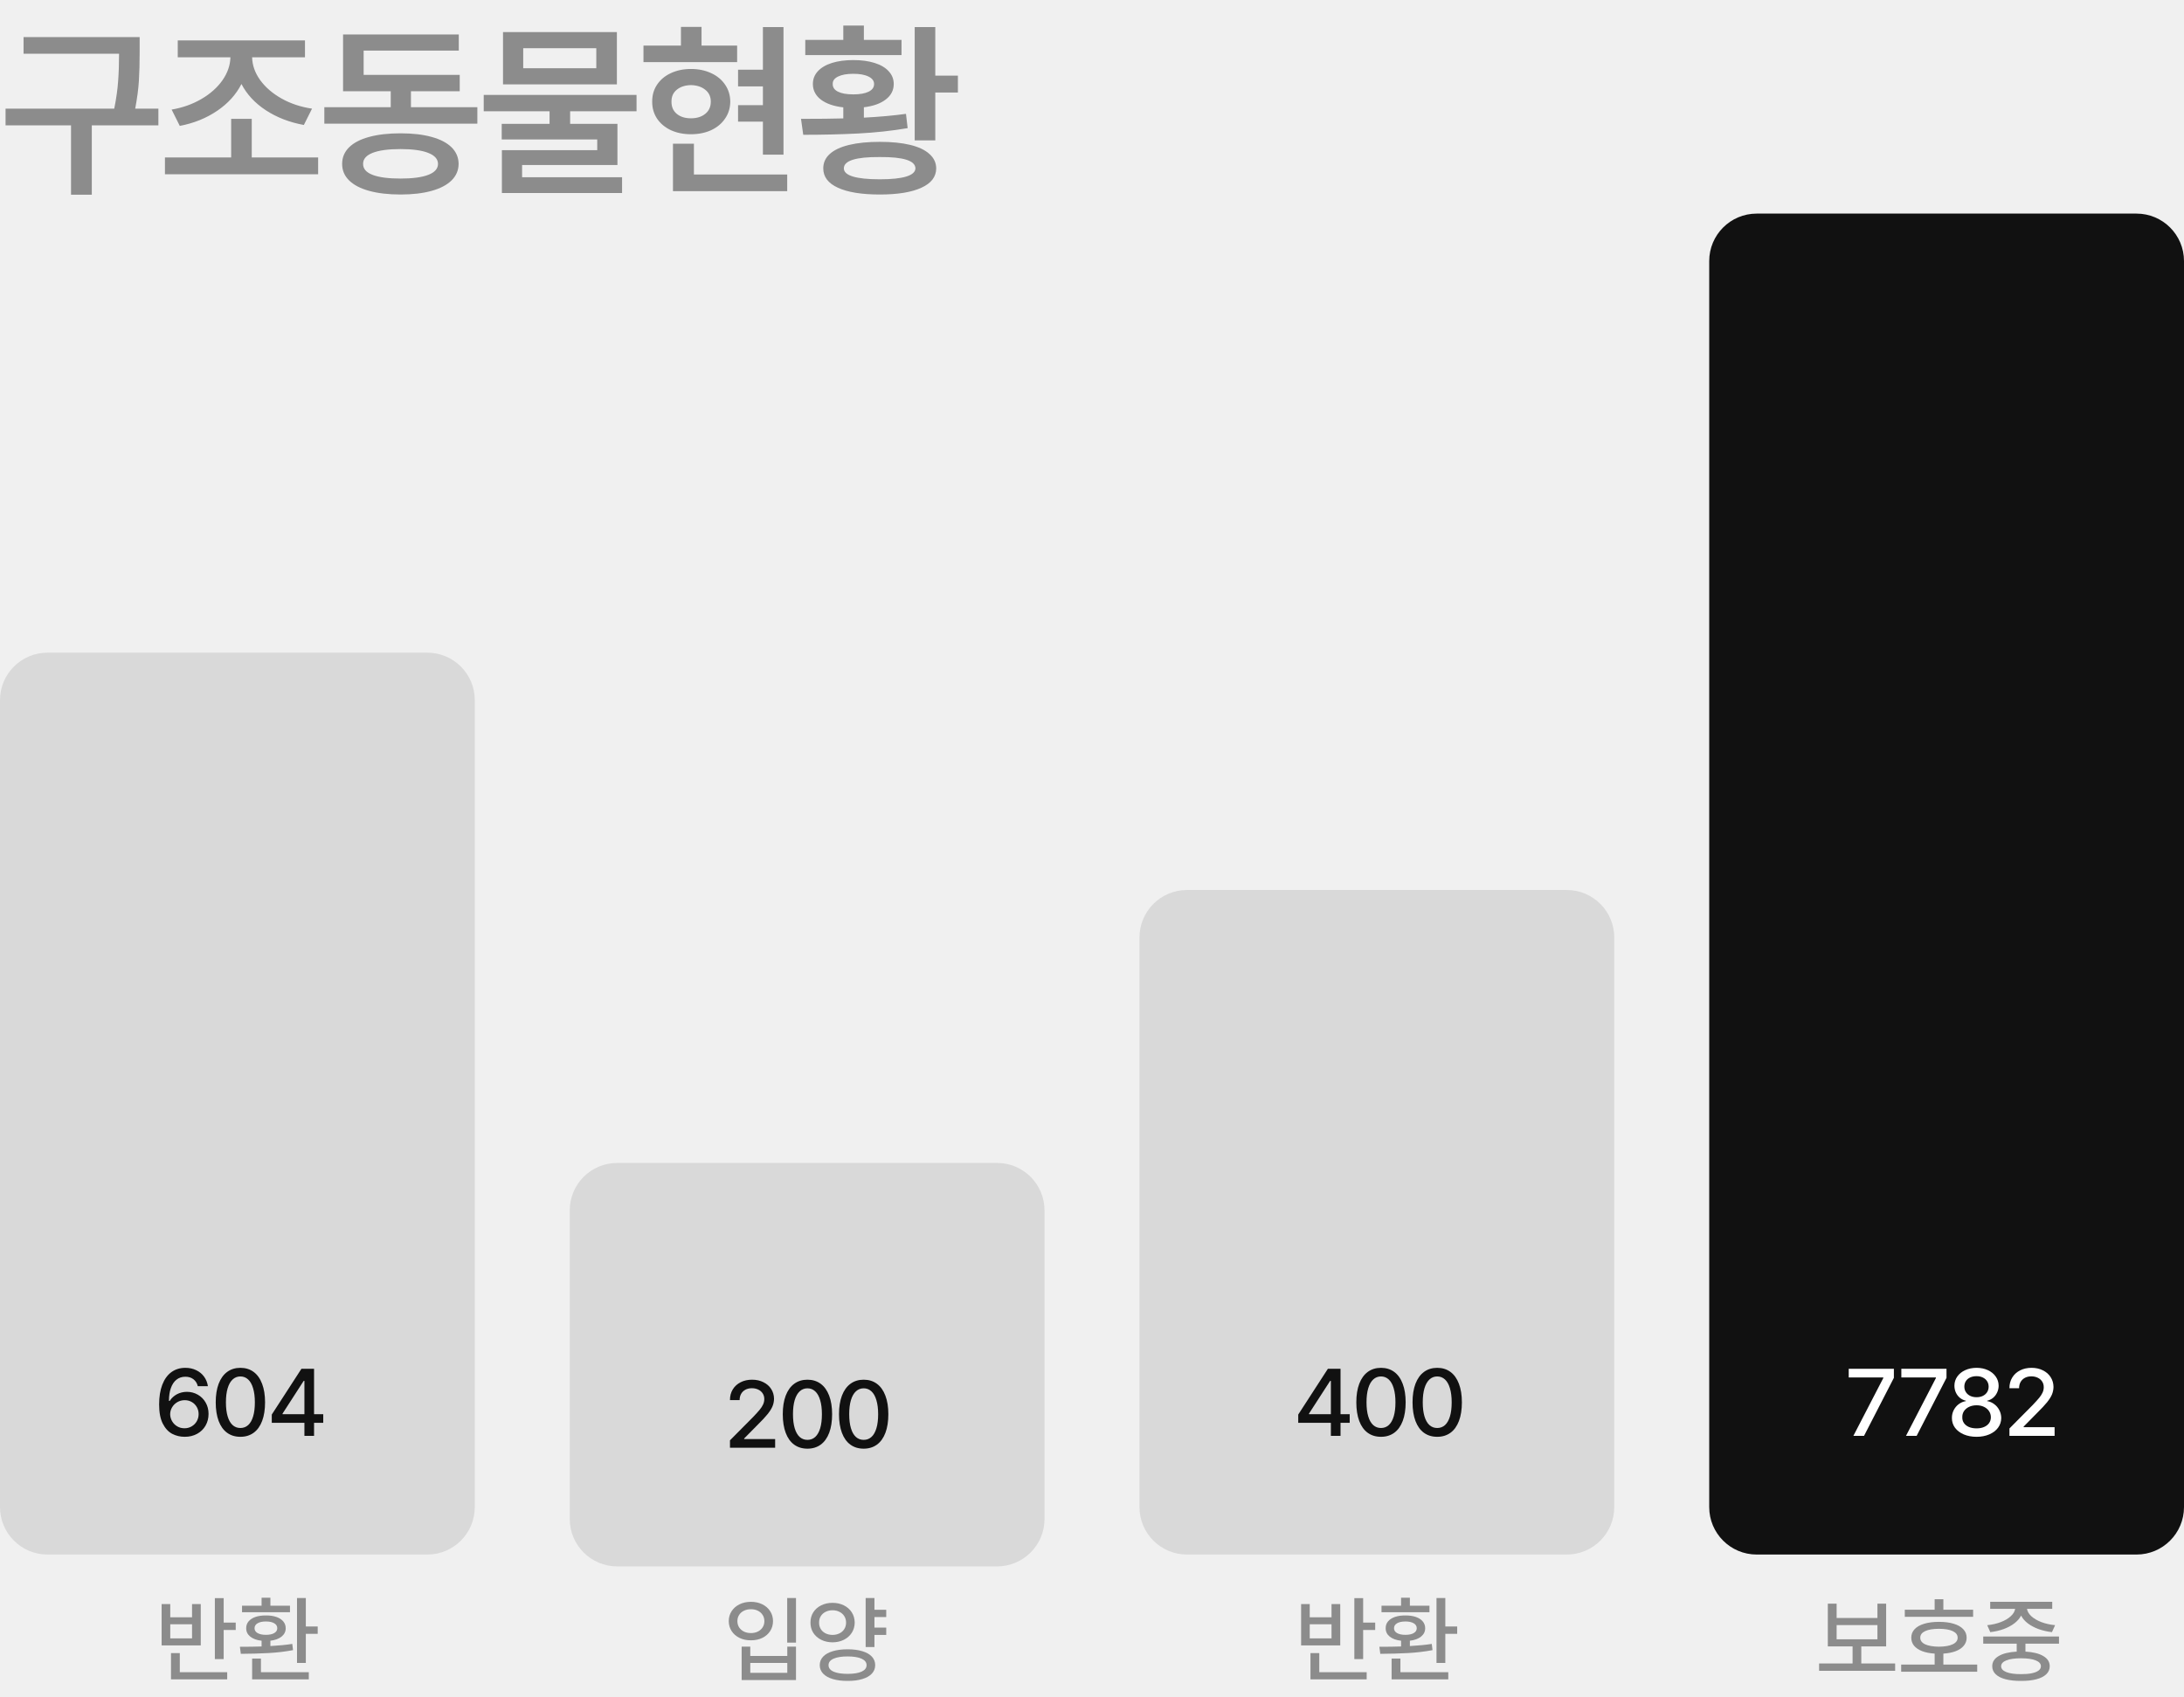
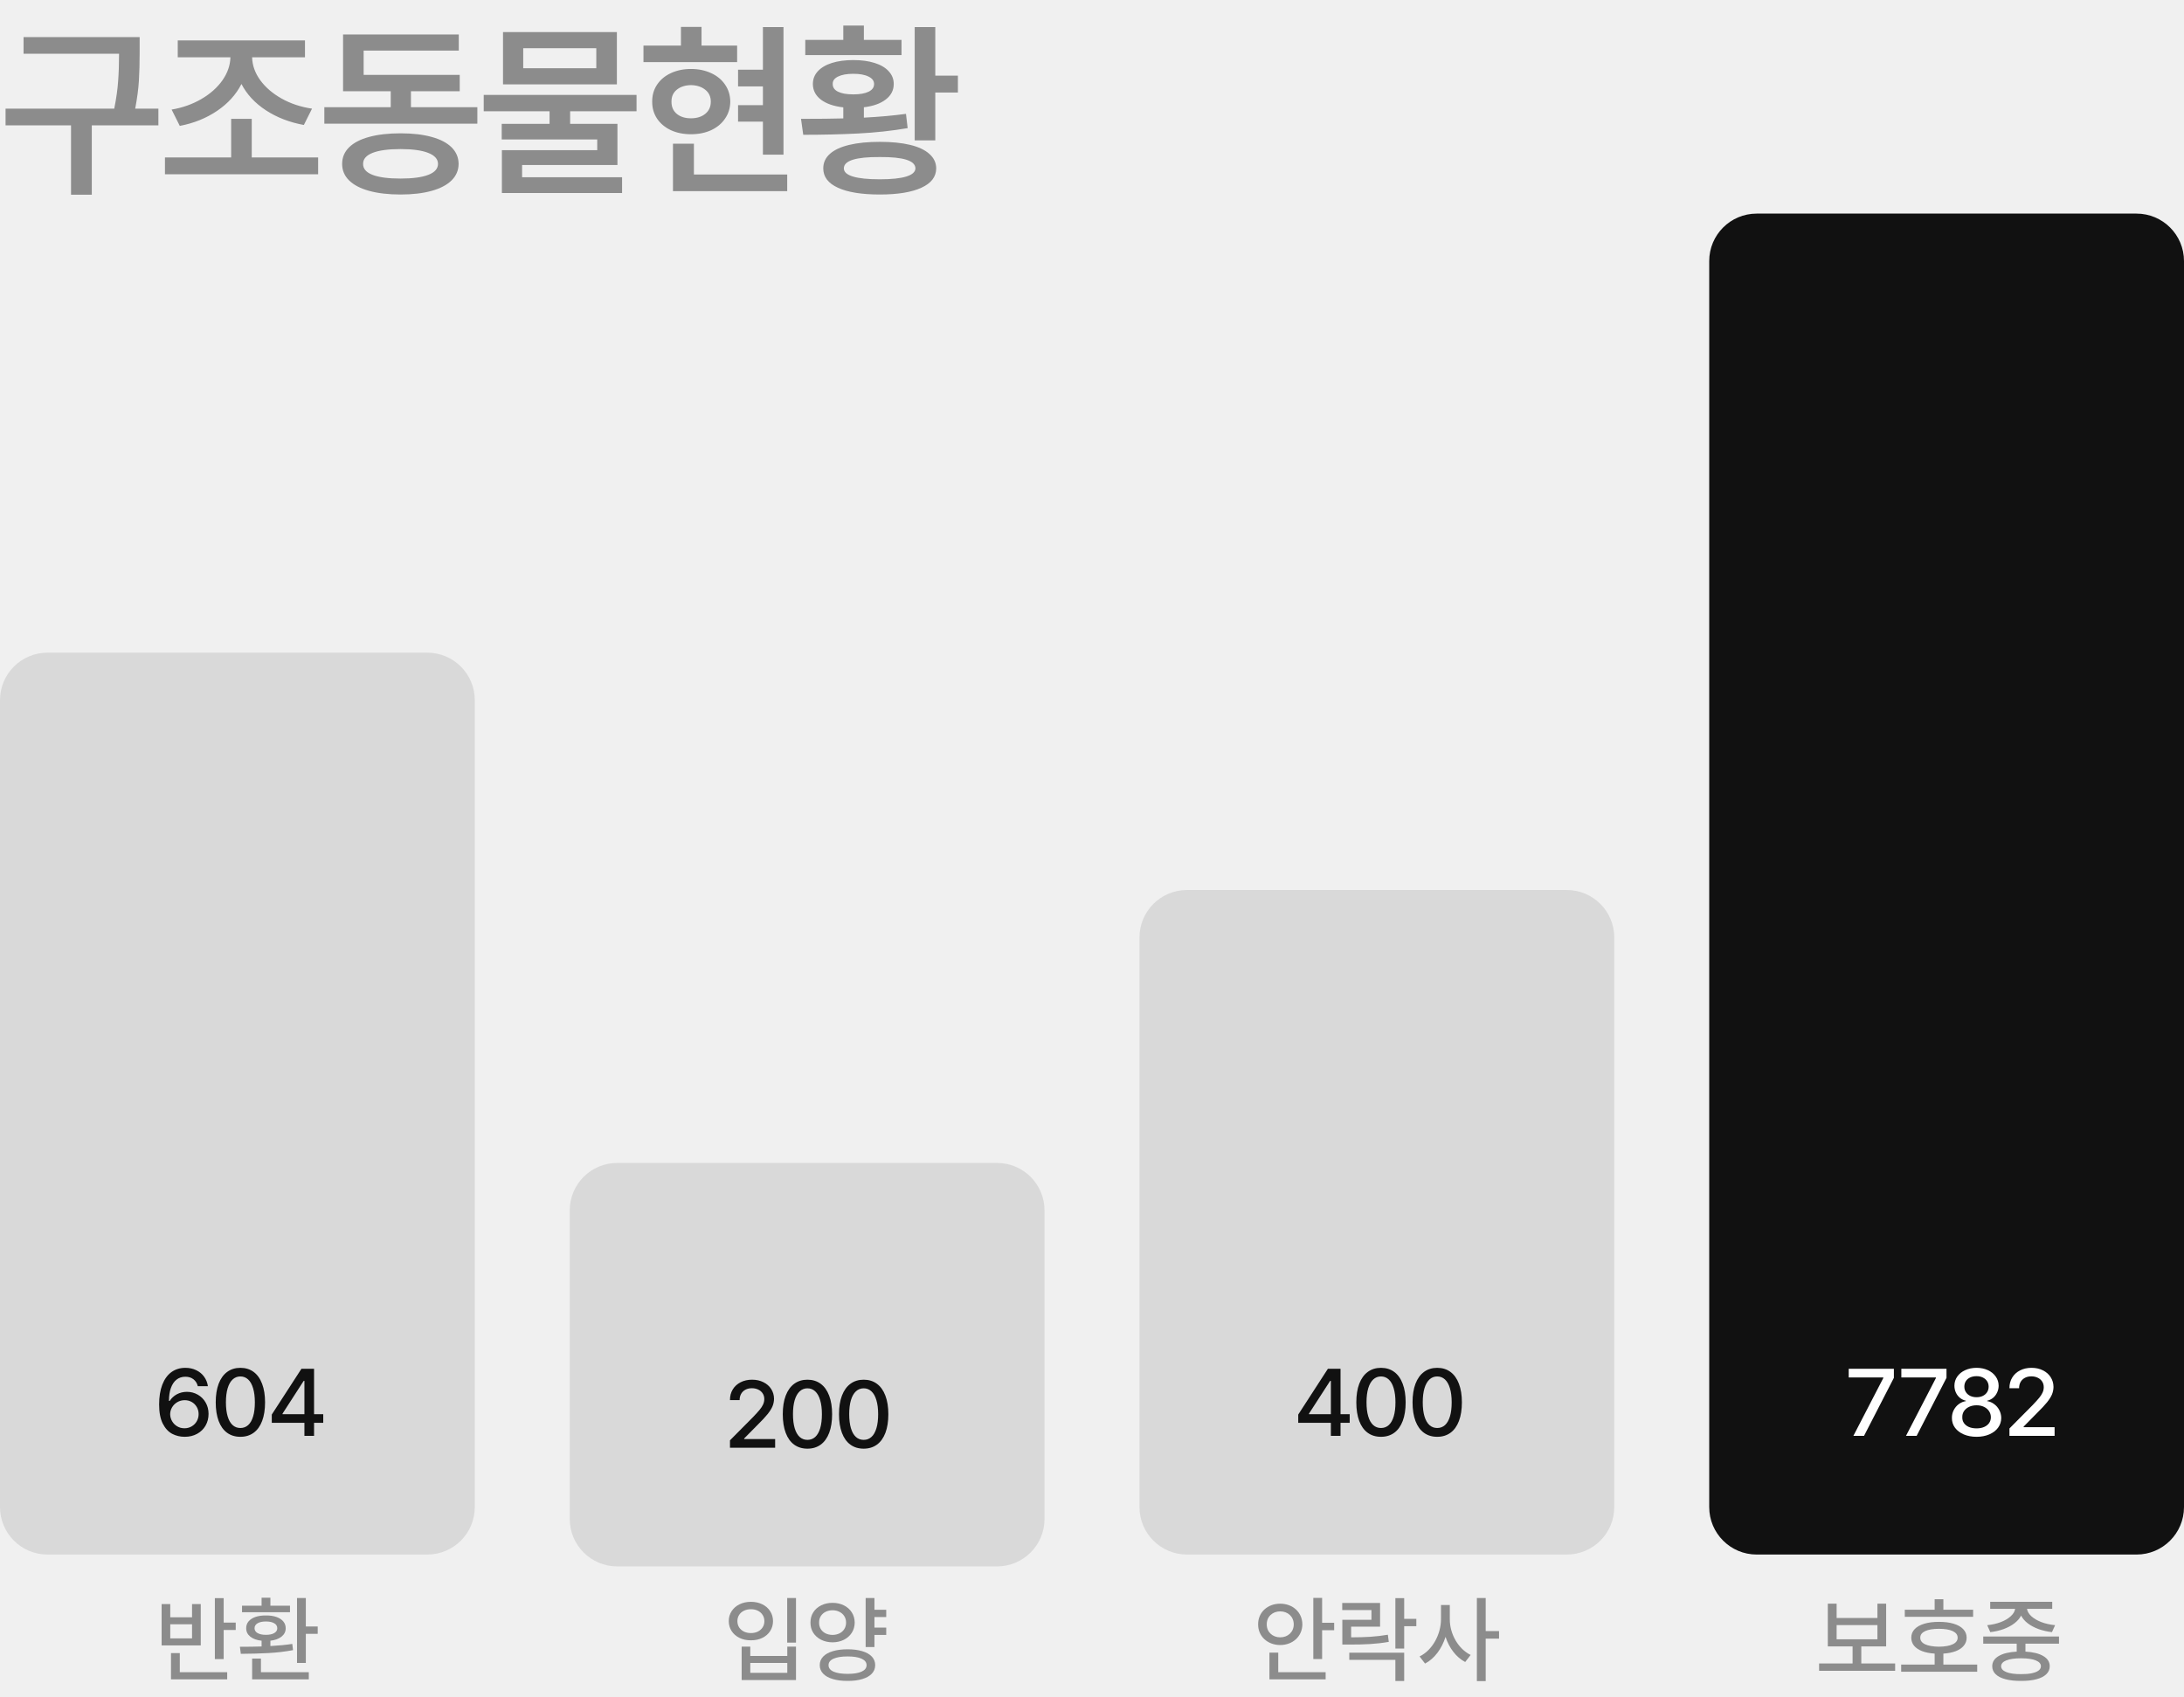
<svg xmlns="http://www.w3.org/2000/svg" width="184" height="143" viewBox="0 0 184 143" fill="none">
  <path d="M18.844 136.734H19.859V137.359H18.844V139.812H18.102V134.672H18.844V136.734ZM19.141 141.516H14.406V139.305H15.148V140.914H19.141V141.516ZM14.344 136.289H16.18V135.172H16.914V138.656H13.617V135.172H14.344V136.289ZM16.18 138.062V136.875H14.344V138.062H16.18ZM25.766 137.062H26.766V137.68H25.766V140.133H25.023V134.664H25.766V137.062ZM26.016 141.516H21.242V139.766H21.984V140.914H26.016V141.516ZM20.211 138.773C20.917 138.773 21.526 138.764 22.039 138.746V138.262C21.635 138.217 21.318 138.103 21.086 137.918C20.854 137.73 20.74 137.495 20.742 137.211C20.74 136.987 20.806 136.794 20.941 136.633C21.079 136.469 21.273 136.344 21.523 136.258C21.776 136.172 22.07 136.13 22.406 136.133C22.74 136.13 23.031 136.172 23.281 136.258C23.531 136.344 23.725 136.469 23.863 136.633C24.001 136.794 24.07 136.987 24.07 137.211C24.07 137.495 23.954 137.729 23.723 137.914C23.494 138.099 23.18 138.215 22.781 138.262V138.711C23.49 138.672 24.104 138.612 24.625 138.531L24.688 139.055C24.029 139.18 23.342 139.262 22.629 139.301C21.915 139.34 21.135 139.362 20.289 139.367L20.211 138.773ZM24.43 135.859H20.391V135.312H22.039V134.641H22.781V135.312H24.43V135.859ZM22.406 136.641C22.104 136.641 21.869 136.691 21.699 136.793C21.53 136.892 21.445 137.031 21.445 137.211C21.445 137.383 21.53 137.518 21.699 137.617C21.871 137.716 22.107 137.766 22.406 137.766C22.703 137.766 22.936 137.716 23.105 137.617C23.275 137.518 23.359 137.383 23.359 137.211C23.359 137.031 23.275 136.892 23.105 136.793C22.936 136.691 22.703 136.641 22.406 136.641Z" fill="#8C8C8C" />
  <rect y="55" width="40" height="76" rx="4" fill="#D9D9D9" />
  <path d="M15.562 121.078C15.177 121.078 14.823 120.993 14.5 120.824C14.18 120.652 13.917 120.365 13.711 119.961C13.508 119.557 13.406 119.023 13.406 118.359C13.406 117.711 13.495 117.155 13.672 116.691C13.852 116.225 14.107 115.871 14.438 115.629C14.771 115.387 15.164 115.266 15.617 115.266C15.956 115.266 16.26 115.332 16.531 115.465C16.805 115.595 17.026 115.777 17.195 116.012C17.365 116.246 17.471 116.513 17.516 116.812H16.664C16.607 116.573 16.487 116.38 16.305 116.234C16.122 116.089 15.893 116.016 15.617 116.016C15.328 116.016 15.079 116.098 14.871 116.262C14.665 116.423 14.508 116.658 14.398 116.965C14.289 117.27 14.234 117.633 14.234 118.055H14.297C14.45 117.815 14.654 117.628 14.906 117.492C15.162 117.357 15.443 117.289 15.75 117.289C16.083 117.289 16.389 117.37 16.668 117.531C16.947 117.69 17.167 117.911 17.328 118.195C17.49 118.477 17.57 118.794 17.57 119.148C17.57 119.51 17.487 119.839 17.32 120.133C17.154 120.424 16.918 120.655 16.613 120.824C16.309 120.993 15.958 121.078 15.562 121.078ZM15.539 120.359C15.763 120.359 15.966 120.306 16.148 120.199C16.331 120.092 16.474 119.948 16.578 119.766C16.682 119.583 16.734 119.383 16.734 119.164C16.734 118.951 16.684 118.754 16.582 118.574C16.48 118.395 16.34 118.253 16.16 118.148C15.983 118.044 15.784 117.992 15.562 117.992C15.336 117.992 15.129 118.047 14.941 118.156C14.757 118.263 14.609 118.408 14.5 118.59C14.393 118.77 14.338 118.964 14.336 119.172C14.338 119.38 14.392 119.576 14.496 119.758C14.6 119.94 14.743 120.086 14.926 120.195C15.111 120.305 15.315 120.359 15.539 120.359ZM20.253 121.078C19.818 121.078 19.445 120.965 19.132 120.738C18.822 120.512 18.585 120.181 18.421 119.746C18.257 119.309 18.175 118.784 18.175 118.172C18.175 117.565 18.257 117.044 18.421 116.609C18.588 116.172 18.827 115.839 19.14 115.609C19.452 115.38 19.823 115.266 20.253 115.266C20.683 115.266 21.054 115.38 21.366 115.609C21.679 115.839 21.917 116.172 22.081 116.609C22.248 117.044 22.331 117.565 22.331 118.172C22.331 118.784 22.249 119.307 22.085 119.742C21.921 120.177 21.683 120.509 21.37 120.738C21.058 120.965 20.685 121.078 20.253 121.078ZM20.253 120.336C20.508 120.336 20.727 120.254 20.909 120.09C21.092 119.923 21.231 119.678 21.327 119.355C21.424 119.033 21.472 118.638 21.472 118.172C21.472 117.708 21.422 117.314 21.323 116.988C21.227 116.66 21.088 116.413 20.905 116.246C20.723 116.077 20.506 115.992 20.253 115.992C20 115.992 19.783 116.077 19.601 116.246C19.419 116.413 19.278 116.66 19.179 116.988C19.083 117.314 19.034 117.708 19.034 118.172C19.034 118.638 19.083 119.033 19.179 119.355C19.275 119.678 19.415 119.923 19.597 120.09C19.779 120.254 19.998 120.336 20.253 120.336ZM22.897 119.203L25.397 115.344H26.459V119.172H27.233V119.898H26.459V121H25.647V119.898H22.897V119.203ZM25.647 119.172V116.367H25.584L23.803 119.125V119.172H25.647Z" fill="#111111" />
  <path d="M67.062 138.422H66.32V134.664H67.062V138.422ZM63.211 139.547H66.328V138.758H67.062V141.578H62.484V138.758H63.211V139.547ZM66.328 140.969V140.133H63.211V140.969H66.328ZM63.266 134.984C63.62 134.984 63.938 135.053 64.219 135.191C64.503 135.329 64.724 135.522 64.883 135.77C65.044 136.014 65.125 136.294 65.125 136.609C65.125 136.924 65.044 137.206 64.883 137.453C64.724 137.698 64.503 137.889 64.219 138.027C63.938 138.163 63.62 138.229 63.266 138.227C62.911 138.229 62.592 138.163 62.309 138.027C62.025 137.889 61.802 137.698 61.641 137.453C61.479 137.206 61.398 136.924 61.398 136.609C61.398 136.294 61.479 136.014 61.641 135.77C61.802 135.522 62.025 135.329 62.309 135.191C62.592 135.053 62.911 134.984 63.266 134.984ZM63.266 135.609C63.047 135.607 62.85 135.648 62.676 135.734C62.504 135.818 62.368 135.936 62.27 136.09C62.173 136.241 62.125 136.414 62.125 136.609C62.125 136.807 62.173 136.983 62.27 137.137C62.368 137.288 62.504 137.406 62.676 137.492C62.85 137.576 63.047 137.617 63.266 137.617C63.482 137.617 63.676 137.576 63.848 137.492C64.019 137.406 64.154 137.288 64.25 137.137C64.349 136.983 64.398 136.807 64.398 136.609C64.398 136.414 64.349 136.241 64.25 136.09C64.154 135.936 64.019 135.818 63.848 135.734C63.676 135.648 63.482 135.607 63.266 135.609ZM74.664 136.266H73.672V137.156H74.664V137.773H73.672V138.797H72.93V134.664H73.672V135.656H74.664V136.266ZM70.141 135.07C70.495 135.07 70.812 135.141 71.094 135.281C71.378 135.422 71.6 135.618 71.762 135.871C71.923 136.124 72.005 136.411 72.008 136.734C72.005 137.055 71.923 137.341 71.762 137.594C71.6 137.844 71.378 138.04 71.094 138.184C70.812 138.324 70.495 138.396 70.141 138.398C69.787 138.396 69.467 138.324 69.184 138.184C68.9 138.04 68.677 137.844 68.516 137.594C68.357 137.341 68.279 137.055 68.281 136.734C68.279 136.411 68.357 136.124 68.516 135.871C68.677 135.618 68.9 135.422 69.184 135.281C69.467 135.141 69.787 135.07 70.141 135.07ZM70.141 135.695C69.924 135.695 69.729 135.74 69.555 135.828C69.383 135.914 69.247 136.036 69.148 136.195C69.052 136.352 69.005 136.531 69.008 136.734C69.005 136.938 69.052 137.118 69.148 137.277C69.245 137.434 69.379 137.555 69.551 137.641C69.725 137.727 69.922 137.771 70.141 137.773C70.359 137.771 70.555 137.727 70.727 137.641C70.901 137.555 71.037 137.434 71.133 137.277C71.232 137.118 71.281 136.938 71.281 136.734C71.281 136.531 71.232 136.352 71.133 136.195C71.034 136.036 70.897 135.914 70.723 135.828C70.551 135.74 70.357 135.695 70.141 135.695ZM71.414 138.984C71.888 138.984 72.299 139.038 72.648 139.145C72.997 139.249 73.266 139.401 73.453 139.602C73.641 139.802 73.734 140.042 73.734 140.32C73.734 140.596 73.641 140.835 73.453 141.035C73.266 141.236 72.997 141.388 72.648 141.492C72.299 141.599 71.888 141.651 71.414 141.648C70.935 141.651 70.518 141.599 70.164 141.492C69.81 141.388 69.538 141.236 69.348 141.035C69.158 140.835 69.062 140.596 69.062 140.32C69.062 140.042 69.158 139.802 69.348 139.602C69.538 139.401 69.809 139.249 70.16 139.145C70.514 139.038 70.932 138.984 71.414 138.984ZM71.414 139.586C70.904 139.586 70.507 139.65 70.223 139.777C69.941 139.905 69.802 140.086 69.805 140.32C69.802 140.557 69.941 140.74 70.223 140.867C70.504 140.992 70.901 141.055 71.414 141.055C71.922 141.055 72.314 140.992 72.59 140.867C72.868 140.74 73.008 140.557 73.008 140.32C73.008 140.086 72.868 139.905 72.59 139.777C72.311 139.65 71.919 139.586 71.414 139.586Z" fill="#8C8C8C" />
  <path d="M48 102C48 99.791 49.791 98 52 98H84C86.209 98 88 99.791 88 102V128C88 130.209 86.209 132 84 132H52C49.791 132 48 130.209 48 128V102Z" fill="#D9D9D9" />
  <path d="M61.5 121.375L63.461 119.398C63.698 119.148 63.879 118.948 64.004 118.797C64.129 118.646 64.224 118.499 64.289 118.355C64.357 118.21 64.391 118.057 64.391 117.898C64.391 117.716 64.345 117.556 64.254 117.418C64.163 117.28 64.038 117.173 63.879 117.098C63.72 117.022 63.542 116.984 63.344 116.984C63.138 116.984 62.957 117.026 62.801 117.109C62.645 117.193 62.523 117.31 62.438 117.461C62.354 117.612 62.312 117.786 62.312 117.984H61.5C61.497 117.646 61.575 117.346 61.734 117.086C61.893 116.826 62.115 116.624 62.398 116.48C62.682 116.337 63.003 116.266 63.359 116.266C63.719 116.266 64.038 116.336 64.316 116.477C64.598 116.615 64.816 116.806 64.973 117.051C65.129 117.296 65.208 117.57 65.211 117.875C65.208 118.091 65.167 118.299 65.086 118.5C65.005 118.698 64.867 118.919 64.672 119.164C64.477 119.406 64.201 119.703 63.844 120.055L62.695 121.219V121.266H65.305V122H61.5V121.375ZM68.027 122.078C67.592 122.078 67.218 121.965 66.906 121.738C66.596 121.512 66.359 121.181 66.195 120.746C66.031 120.309 65.948 119.784 65.948 119.172C65.948 118.565 66.031 118.044 66.195 117.609C66.361 117.172 66.601 116.839 66.913 116.609C67.226 116.38 67.597 116.266 68.027 116.266C68.456 116.266 68.827 116.38 69.14 116.609C69.452 116.839 69.691 117.172 69.855 117.609C70.021 118.044 70.105 118.565 70.105 119.172C70.105 119.784 70.023 120.307 69.859 120.742C69.695 121.177 69.456 121.509 69.144 121.738C68.831 121.965 68.459 122.078 68.027 122.078ZM68.027 121.336C68.282 121.336 68.501 121.254 68.683 121.09C68.865 120.923 69.004 120.678 69.101 120.355C69.197 120.033 69.245 119.638 69.245 119.172C69.245 118.708 69.196 118.314 69.097 117.988C69.001 117.66 68.861 117.413 68.679 117.246C68.497 117.077 68.279 116.992 68.027 116.992C67.774 116.992 67.556 117.077 67.374 117.246C67.192 117.413 67.051 117.66 66.952 117.988C66.856 118.314 66.808 118.708 66.808 119.172C66.808 119.638 66.856 120.033 66.952 120.355C67.049 120.678 67.188 120.923 67.37 121.09C67.553 121.254 67.771 121.336 68.027 121.336ZM72.764 122.078C72.329 122.078 71.956 121.965 71.643 121.738C71.333 121.512 71.096 121.181 70.932 120.746C70.768 120.309 70.686 119.784 70.686 119.172C70.686 118.565 70.768 118.044 70.932 117.609C71.099 117.172 71.338 116.839 71.651 116.609C71.963 116.38 72.334 116.266 72.764 116.266C73.194 116.266 73.565 116.38 73.877 116.609C74.19 116.839 74.428 117.172 74.592 117.609C74.759 118.044 74.842 118.565 74.842 119.172C74.842 119.784 74.76 120.307 74.596 120.742C74.432 121.177 74.194 121.509 73.881 121.738C73.569 121.965 73.196 122.078 72.764 122.078ZM72.764 121.336C73.019 121.336 73.238 121.254 73.42 121.09C73.603 120.923 73.742 120.678 73.838 120.355C73.935 120.033 73.983 119.638 73.983 119.172C73.983 118.708 73.933 118.314 73.834 117.988C73.738 117.66 73.599 117.413 73.416 117.246C73.234 117.077 73.017 116.992 72.764 116.992C72.511 116.992 72.294 117.077 72.112 117.246C71.929 117.413 71.789 117.66 71.69 117.988C71.594 118.314 71.545 118.708 71.545 119.172C71.545 119.638 71.594 120.033 71.69 120.355C71.786 120.678 71.925 120.923 72.108 121.09C72.29 121.254 72.509 121.336 72.764 121.336Z" fill="#111111" />
  <path d="M96 79C96 76.791 97.791 75 100 75H132C134.209 75 136 76.791 136 79V127C136 129.209 134.209 131 132 131H100C97.791 131 96 129.209 96 127V79Z" fill="#D9D9D9" />
  <path d="M109.375 119.203L111.875 115.344H112.938V119.172H113.711V119.898H112.938V121H112.125V119.898H109.375V119.203ZM112.125 119.172V116.367H112.062L110.281 119.125V119.172H112.125ZM116.347 121.078C115.912 121.078 115.538 120.965 115.226 120.738C114.916 120.512 114.679 120.181 114.515 119.746C114.351 119.309 114.269 118.784 114.269 118.172C114.269 117.565 114.351 117.044 114.515 116.609C114.682 116.172 114.921 115.839 115.234 115.609C115.546 115.38 115.917 115.266 116.347 115.266C116.777 115.266 117.148 115.38 117.46 115.609C117.773 115.839 118.011 116.172 118.175 116.609C118.342 117.044 118.425 117.565 118.425 118.172C118.425 118.784 118.343 119.307 118.179 119.742C118.015 120.177 117.777 120.509 117.464 120.738C117.152 120.965 116.779 121.078 116.347 121.078ZM116.347 120.336C116.602 120.336 116.821 120.254 117.003 120.09C117.185 119.923 117.325 119.678 117.421 119.355C117.517 119.033 117.566 118.638 117.566 118.172C117.566 117.708 117.516 117.314 117.417 116.988C117.321 116.66 117.182 116.413 116.999 116.246C116.817 116.077 116.599 115.992 116.347 115.992C116.094 115.992 115.877 116.077 115.695 116.246C115.512 116.413 115.372 116.66 115.273 116.988C115.176 117.314 115.128 117.708 115.128 118.172C115.128 118.638 115.176 119.033 115.273 119.355C115.369 119.678 115.508 119.923 115.691 120.09C115.873 120.254 116.092 120.336 116.347 120.336ZM121.084 121.078C120.649 121.078 120.276 120.965 119.963 120.738C119.653 120.512 119.416 120.181 119.252 119.746C119.088 119.309 119.006 118.784 119.006 118.172C119.006 117.565 119.088 117.044 119.252 116.609C119.419 116.172 119.659 115.839 119.971 115.609C120.284 115.38 120.655 115.266 121.084 115.266C121.514 115.266 121.885 115.38 122.198 115.609C122.51 115.839 122.748 116.172 122.913 116.609C123.079 117.044 123.163 117.565 123.163 118.172C123.163 118.784 123.08 119.307 122.916 119.742C122.752 120.177 122.514 120.509 122.202 120.738C121.889 120.965 121.517 121.078 121.084 121.078ZM121.084 120.336C121.34 120.336 121.558 120.254 121.741 120.09C121.923 119.923 122.062 119.678 122.159 119.355C122.255 119.033 122.303 118.638 122.303 118.172C122.303 117.708 122.254 117.314 122.155 116.988C122.058 116.66 121.919 116.413 121.737 116.246C121.554 116.077 121.337 115.992 121.084 115.992C120.832 115.992 120.614 116.077 120.432 116.246C120.25 116.413 120.109 116.66 120.01 116.988C119.914 117.314 119.866 117.708 119.866 118.172C119.866 118.638 119.914 119.033 120.01 119.355C120.107 119.678 120.246 119.923 120.428 120.09C120.61 120.254 120.829 120.336 121.084 120.336Z" fill="#111111" />
-   <path d="M114.844 136.734H115.859V137.359H114.844V139.812H114.102V134.672H114.844V136.734ZM115.141 141.516H110.406V139.305H111.148V140.914H115.141V141.516ZM110.344 136.289H112.18V135.172H112.914V138.656H109.617V135.172H110.344V136.289ZM112.18 138.062V136.875H110.344V138.062H112.18ZM121.766 137.062H122.766V137.68H121.766V140.133H121.023V134.664H121.766V137.062ZM122.016 141.516H117.242V139.766H117.984V140.914H122.016V141.516ZM116.211 138.773C116.917 138.773 117.526 138.764 118.039 138.746V138.262C117.635 138.217 117.318 138.103 117.086 137.918C116.854 137.73 116.74 137.495 116.742 137.211C116.74 136.987 116.806 136.794 116.941 136.633C117.079 136.469 117.273 136.344 117.523 136.258C117.776 136.172 118.07 136.13 118.406 136.133C118.74 136.13 119.031 136.172 119.281 136.258C119.531 136.344 119.725 136.469 119.863 136.633C120.001 136.794 120.07 136.987 120.07 137.211C120.07 137.495 119.954 137.729 119.723 137.914C119.493 138.099 119.18 138.215 118.781 138.262V138.711C119.49 138.672 120.104 138.612 120.625 138.531L120.688 139.055C120.029 139.18 119.342 139.262 118.629 139.301C117.915 139.34 117.135 139.362 116.289 139.367L116.211 138.773ZM120.43 135.859H116.391V135.312H118.039V134.641H118.781V135.312H120.43V135.859ZM118.406 136.641C118.104 136.641 117.868 136.691 117.699 136.793C117.53 136.892 117.445 137.031 117.445 137.211C117.445 137.383 117.53 137.518 117.699 137.617C117.871 137.716 118.107 137.766 118.406 137.766C118.703 137.766 118.936 137.716 119.105 137.617C119.275 137.518 119.359 137.383 119.359 137.211C119.359 137.031 119.275 136.892 119.105 136.793C118.936 136.691 118.703 136.641 118.406 136.641Z" fill="#8C8C8C" />
+   <path d="M111.387 134.656V136.75H112.402V137.375H111.387V139.805H110.645V134.656H111.387ZM111.684 140.914V141.516H106.949V139.266H107.691V140.914H111.684ZM107.855 135.141C108.91 135.141 109.715 135.859 109.723 136.883C109.715 137.898 108.91 138.625 107.855 138.625C106.801 138.625 105.988 137.898 105.996 136.883C105.988 135.859 106.801 135.141 107.855 135.141ZM107.855 135.789C107.215 135.789 106.715 136.234 106.723 136.883C106.715 137.531 107.215 137.977 107.855 137.977C108.504 137.977 108.996 137.531 108.996 136.883C108.996 136.234 108.504 135.789 107.855 135.789ZM116.27 135.078V137.078H113.832V137.977C115.047 137.973 115.906 137.93 116.926 137.758L117.004 138.359C115.918 138.547 114.996 138.586 113.652 138.586H113.09V136.5H115.543V135.68H113.082V135.078H116.27ZM118.301 134.672V136.422H119.324V137.039H118.301V138.922H117.559V134.672H118.301ZM118.301 139.273V141.656H117.559V139.875H113.676V139.273H118.301ZM122.145 136.445C122.137 137.688 122.855 138.953 123.902 139.461L123.441 140.055C122.68 139.66 122.09 138.875 121.785 137.938C121.469 138.938 120.855 139.773 120.059 140.188L119.598 139.586C120.676 139.07 121.402 137.727 121.402 136.445V135.25H122.145V136.445ZM125.168 134.664V137.453H126.293V138.086H125.168V141.664H124.426V134.664H125.168Z" fill="#8C8C8C" />
  <rect x="144" y="18" width="40" height="113" rx="4" fill="#111111" />
  <path d="M158.667 116.125V116.078H155.753V115.344H159.558V116.109L157.042 121H156.144L158.667 116.125ZM163.1 116.125V116.078H160.186V115.344H163.991V116.109L161.475 121H160.577L163.1 116.125ZM166.525 121.078C166.121 121.078 165.761 121.01 165.443 120.875C165.128 120.74 164.882 120.552 164.705 120.312C164.53 120.07 164.444 119.797 164.447 119.492C164.444 119.255 164.495 119.035 164.599 118.832C164.703 118.626 164.845 118.457 165.025 118.324C165.207 118.189 165.408 118.104 165.627 118.07V118.039C165.436 117.995 165.267 117.913 165.119 117.793C164.973 117.671 164.86 117.521 164.779 117.344C164.698 117.167 164.658 116.977 164.658 116.773C164.658 116.487 164.739 116.229 164.9 116C165.061 115.771 165.284 115.591 165.568 115.461C165.852 115.331 166.171 115.266 166.525 115.266C166.877 115.266 167.193 115.331 167.474 115.461C167.758 115.591 167.979 115.771 168.138 116C168.3 116.229 168.382 116.487 168.384 116.773C168.382 116.977 168.339 117.167 168.255 117.344C168.175 117.521 168.061 117.671 167.916 117.793C167.77 117.913 167.603 117.995 167.416 118.039V118.07C167.632 118.104 167.83 118.189 168.009 118.324C168.192 118.457 168.335 118.626 168.439 118.832C168.546 119.035 168.601 119.255 168.603 119.492C168.601 119.797 168.511 120.07 168.334 120.312C168.157 120.552 167.91 120.74 167.595 120.875C167.28 121.01 166.923 121.078 166.525 121.078ZM166.525 120.367C166.767 120.367 166.978 120.328 167.158 120.25C167.34 120.172 167.481 120.062 167.58 119.922C167.679 119.779 167.728 119.615 167.728 119.43C167.728 119.237 167.676 119.064 167.572 118.91C167.468 118.757 167.324 118.637 167.142 118.551C166.96 118.465 166.754 118.422 166.525 118.422C166.293 118.422 166.085 118.465 165.9 118.551C165.715 118.637 165.571 118.757 165.466 118.91C165.365 119.064 165.317 119.237 165.322 119.43C165.317 119.615 165.362 119.777 165.459 119.918C165.555 120.059 165.694 120.169 165.877 120.25C166.061 120.328 166.278 120.367 166.525 120.367ZM166.525 117.742C166.72 117.742 166.895 117.706 167.048 117.633C167.205 117.557 167.326 117.452 167.412 117.316C167.498 117.181 167.541 117.026 167.541 116.852C167.541 116.68 167.498 116.527 167.412 116.395C167.326 116.259 167.206 116.155 167.052 116.082C166.899 116.007 166.723 115.969 166.525 115.969C166.319 115.969 166.138 116.005 165.982 116.078C165.826 116.151 165.705 116.255 165.619 116.391C165.535 116.523 165.494 116.677 165.494 116.852C165.494 117.026 165.538 117.181 165.627 117.316C165.715 117.452 165.838 117.557 165.994 117.633C166.15 117.706 166.327 117.742 166.525 117.742ZM169.294 120.375L171.255 118.398C171.492 118.148 171.673 117.948 171.798 117.797C171.923 117.646 172.018 117.499 172.083 117.355C172.151 117.21 172.184 117.057 172.184 116.898C172.184 116.716 172.139 116.556 172.048 116.418C171.957 116.28 171.832 116.173 171.673 116.098C171.514 116.022 171.335 115.984 171.137 115.984C170.932 115.984 170.751 116.026 170.595 116.109C170.438 116.193 170.317 116.31 170.231 116.461C170.148 116.612 170.106 116.786 170.106 116.984H169.294C169.291 116.646 169.369 116.346 169.528 116.086C169.687 115.826 169.908 115.624 170.192 115.48C170.476 115.337 170.796 115.266 171.153 115.266C171.512 115.266 171.832 115.336 172.11 115.477C172.391 115.615 172.61 115.806 172.766 116.051C172.923 116.296 173.002 116.57 173.005 116.875C173.002 117.091 172.96 117.299 172.88 117.5C172.799 117.698 172.661 117.919 172.466 118.164C172.27 118.406 171.994 118.703 171.637 119.055L170.489 120.219V120.266H173.098V121H169.294V120.375Z" fill="white" />
  <path d="M159.664 140.797H153.258V140.18H156.078V138.742H153.992V135.141H154.734V136.344H158.172V135.141H158.906V138.742H156.812V140.18H159.664V140.797ZM158.172 138.141V136.945H154.734V138.141H158.172ZM166.234 136.25H160.477V135.648H162.992V134.766H163.727V135.648H166.234V136.25ZM166.578 140.875H160.172V140.273H162.992V139.348C162.583 139.322 162.232 139.253 161.938 139.141C161.643 139.026 161.417 138.874 161.258 138.684C161.102 138.491 161.023 138.266 161.023 138.008C161.023 137.729 161.117 137.49 161.305 137.289C161.492 137.089 161.762 136.936 162.113 136.832C162.465 136.725 162.88 136.672 163.359 136.672C163.836 136.672 164.249 136.725 164.598 136.832C164.947 136.936 165.215 137.089 165.402 137.289C165.592 137.49 165.688 137.729 165.688 138.008C165.688 138.263 165.608 138.487 165.449 138.68C165.293 138.872 165.068 139.026 164.773 139.141C164.479 139.253 164.13 139.322 163.727 139.348V140.273H166.578V140.875ZM163.359 137.258C162.857 137.258 162.467 137.323 162.191 137.453C161.915 137.583 161.779 137.768 161.781 138.008C161.779 138.247 161.914 138.432 162.188 138.562C162.464 138.693 162.854 138.76 163.359 138.766C163.857 138.76 164.242 138.693 164.516 138.562C164.792 138.432 164.93 138.247 164.93 138.008C164.93 137.768 164.792 137.583 164.516 137.453C164.24 137.323 163.854 137.258 163.359 137.258ZM173.469 138.508H170.641V139.18C171.289 139.216 171.792 139.341 172.148 139.555C172.508 139.766 172.688 140.052 172.688 140.414C172.688 140.677 172.591 140.901 172.398 141.086C172.206 141.273 171.928 141.414 171.566 141.508C171.207 141.604 170.776 141.651 170.273 141.648C169.766 141.651 169.329 141.604 168.965 141.508C168.603 141.414 168.326 141.273 168.133 141.086C167.94 140.901 167.844 140.677 167.844 140.414C167.844 140.052 168.023 139.766 168.383 139.555C168.742 139.341 169.25 139.216 169.906 139.18V138.508H167.086V137.906H173.469V138.508ZM170.273 139.742C169.737 139.742 169.323 139.801 169.031 139.918C168.74 140.035 168.594 140.201 168.594 140.414C168.594 140.625 168.741 140.789 169.035 140.906C169.329 141.023 169.742 141.081 170.273 141.078C170.622 141.081 170.922 141.056 171.172 141.004C171.424 140.952 171.616 140.876 171.746 140.777C171.879 140.676 171.945 140.555 171.945 140.414C171.945 140.201 171.798 140.035 171.504 139.918C171.212 139.801 170.802 139.742 170.273 139.742ZM172.898 135.578H170.773C170.807 135.799 170.931 136.008 171.145 136.203C171.361 136.398 171.642 136.562 171.988 136.695C172.337 136.826 172.721 136.911 173.141 136.953L172.875 137.539C172.471 137.492 172.095 137.406 171.746 137.281C171.4 137.154 171.099 136.993 170.844 136.801C170.591 136.608 170.402 136.389 170.277 136.145C170.15 136.389 169.958 136.608 169.703 136.801C169.451 136.993 169.151 137.154 168.805 137.281C168.458 137.406 168.083 137.492 167.68 137.539L167.422 136.953C167.836 136.911 168.215 136.826 168.559 136.695C168.905 136.562 169.185 136.398 169.398 136.203C169.615 136.008 169.74 135.799 169.773 135.578H167.672V134.984H172.898V135.578Z" fill="#8C8C8C" />
  <path d="M11.766 4.391C11.766 5.292 11.745 6.091 11.703 6.789C11.662 7.482 11.557 8.271 11.391 9.156H13.344V10.562H7.734V16.406H5.984V10.562H0.469V9.156H9.625C9.797 8.302 9.906 7.526 9.953 6.828C10.005 6.13 10.031 5.365 10.031 4.531H1.984V3.125H11.766V4.391ZM26.803 14.688H13.897V13.266H19.475V10.016H21.209V13.266H26.803V14.688ZM25.694 4.828H21.241C21.256 5.5 21.483 6.141 21.92 6.75C22.363 7.359 22.965 7.878 23.725 8.305C24.485 8.732 25.34 9.016 26.288 9.156L25.6 10.531C24.397 10.312 23.332 9.901 22.405 9.297C21.483 8.693 20.795 7.953 20.342 7.078C19.889 7.969 19.204 8.724 18.288 9.344C17.371 9.964 16.324 10.385 15.147 10.609L14.459 9.234C15.381 9.078 16.217 8.781 16.967 8.344C17.717 7.906 18.308 7.38 18.741 6.766C19.173 6.146 19.397 5.5 19.413 4.828H14.975V3.406H25.694V4.828ZM40.216 10.422H27.325V9.031H32.919V7.688H28.903V2.906H38.653V4.266H30.637V6.312H38.731V7.688H34.622V9.031H40.216V10.422ZM33.747 11.234C34.763 11.234 35.635 11.336 36.364 11.539C37.093 11.737 37.653 12.029 38.044 12.414C38.434 12.8 38.632 13.266 38.638 13.812C38.632 14.354 38.434 14.818 38.044 15.203C37.653 15.588 37.091 15.883 36.356 16.086C35.627 16.289 34.757 16.391 33.747 16.391C32.726 16.391 31.846 16.289 31.106 16.086C30.367 15.883 29.802 15.588 29.411 15.203C29.02 14.818 28.825 14.354 28.825 13.812C28.825 13.266 29.02 12.8 29.411 12.414C29.802 12.029 30.364 11.737 31.098 11.539C31.838 11.336 32.721 11.234 33.747 11.234ZM33.747 12.562C32.716 12.562 31.929 12.669 31.387 12.883C30.851 13.096 30.585 13.406 30.591 13.812C30.585 14.219 30.851 14.526 31.387 14.734C31.924 14.943 32.71 15.047 33.747 15.047C34.763 15.047 35.541 14.943 36.083 14.734C36.624 14.526 36.898 14.219 36.903 13.812C36.898 13.406 36.622 13.096 36.075 12.883C35.533 12.669 34.757 12.562 33.747 12.562ZM53.628 9.375H48.034V10.438H52.019V13.906H43.987V14.938H52.409V16.266H42.284V12.656H50.316V11.75H42.269V10.438H46.3V9.375H40.753V8H53.628V9.375ZM51.972 7.109H42.378V2.703H51.972V7.109ZM44.081 5.75H50.237V4.062H44.081V5.75ZM66.009 13.031H64.275V10.25H62.181V8.859H64.275V7.281H62.181V5.875H64.275V2.281H66.009V13.031ZM62.103 5.234H54.212V3.844H57.369V2.266H59.103V3.844H62.103V5.234ZM58.212 5.812C58.848 5.812 59.416 5.93 59.916 6.164C60.416 6.393 60.806 6.716 61.087 7.133C61.374 7.549 61.52 8.026 61.525 8.562C61.52 9.099 61.374 9.576 61.087 9.992C60.806 10.409 60.416 10.734 59.916 10.969C59.416 11.198 58.848 11.312 58.212 11.312C57.582 11.312 57.017 11.198 56.517 10.969C56.022 10.734 55.634 10.409 55.353 9.992C55.077 9.57 54.942 9.094 54.947 8.562C54.942 8.031 55.077 7.557 55.353 7.141C55.634 6.719 56.022 6.393 56.517 6.164C57.017 5.93 57.582 5.812 58.212 5.812ZM58.212 7.172C57.718 7.182 57.319 7.312 57.017 7.562C56.715 7.807 56.567 8.141 56.572 8.562C56.567 9 56.715 9.344 57.017 9.594C57.319 9.844 57.718 9.969 58.212 9.969C58.707 9.969 59.108 9.844 59.416 9.594C59.728 9.344 59.884 9 59.884 8.562C59.884 8.141 59.728 7.807 59.416 7.562C59.108 7.312 58.707 7.182 58.212 7.172ZM66.322 16.109H56.697V12.109H58.462V14.703H66.322V16.109ZM78.797 6.375H80.703V7.797H78.797V11.828H77.062V2.281H78.797V6.375ZM74.125 11.953C75.125 11.953 75.979 12.039 76.688 12.211C77.396 12.383 77.935 12.638 78.305 12.977C78.68 13.31 78.87 13.713 78.875 14.188C78.87 14.901 78.453 15.445 77.625 15.82C76.802 16.201 75.635 16.391 74.125 16.391C72.594 16.391 71.417 16.201 70.594 15.82C69.771 15.445 69.359 14.901 69.359 14.188C69.359 13.708 69.544 13.302 69.914 12.969C70.284 12.635 70.826 12.383 71.539 12.211C72.253 12.039 73.115 11.953 74.125 11.953ZM74.125 13.234C72.104 13.219 71.094 13.537 71.094 14.188C71.094 14.49 71.346 14.719 71.852 14.875C72.362 15.031 73.12 15.109 74.125 15.109C75.115 15.109 75.859 15.031 76.359 14.875C76.859 14.719 77.115 14.49 77.125 14.188C77.109 13.537 76.109 13.219 74.125 13.234ZM67.484 10.016C69.01 10.016 70.198 10.003 71.047 9.977V9.047C70.25 8.958 69.622 8.742 69.164 8.398C68.711 8.049 68.484 7.609 68.484 7.078C68.484 6.667 68.622 6.31 68.898 6.008C69.18 5.701 69.576 5.466 70.086 5.305C70.602 5.143 71.203 5.062 71.891 5.062C72.578 5.062 73.177 5.143 73.688 5.305C74.203 5.466 74.599 5.701 74.875 6.008C75.156 6.31 75.297 6.667 75.297 7.078C75.297 7.604 75.073 8.039 74.625 8.383C74.182 8.727 73.568 8.945 72.781 9.039V9.914C74.088 9.846 75.271 9.74 76.328 9.594L76.469 10.797C75.125 11.026 73.732 11.177 72.289 11.25C70.852 11.323 69.312 11.359 67.672 11.359L67.484 10.016ZM75.953 4.641H67.844V3.359H71.047V2.156H72.781V3.359H75.953V4.641ZM71.891 6.219C71.344 6.219 70.914 6.297 70.602 6.453C70.294 6.604 70.146 6.812 70.156 7.078C70.151 7.359 70.299 7.576 70.602 7.727C70.909 7.878 71.338 7.953 71.891 7.953C72.443 7.953 72.872 7.878 73.18 7.727C73.487 7.576 73.641 7.359 73.641 7.078C73.641 6.812 73.484 6.604 73.172 6.453C72.865 6.297 72.438 6.219 71.891 6.219Z" fill="#8C8C8C" />
</svg>
